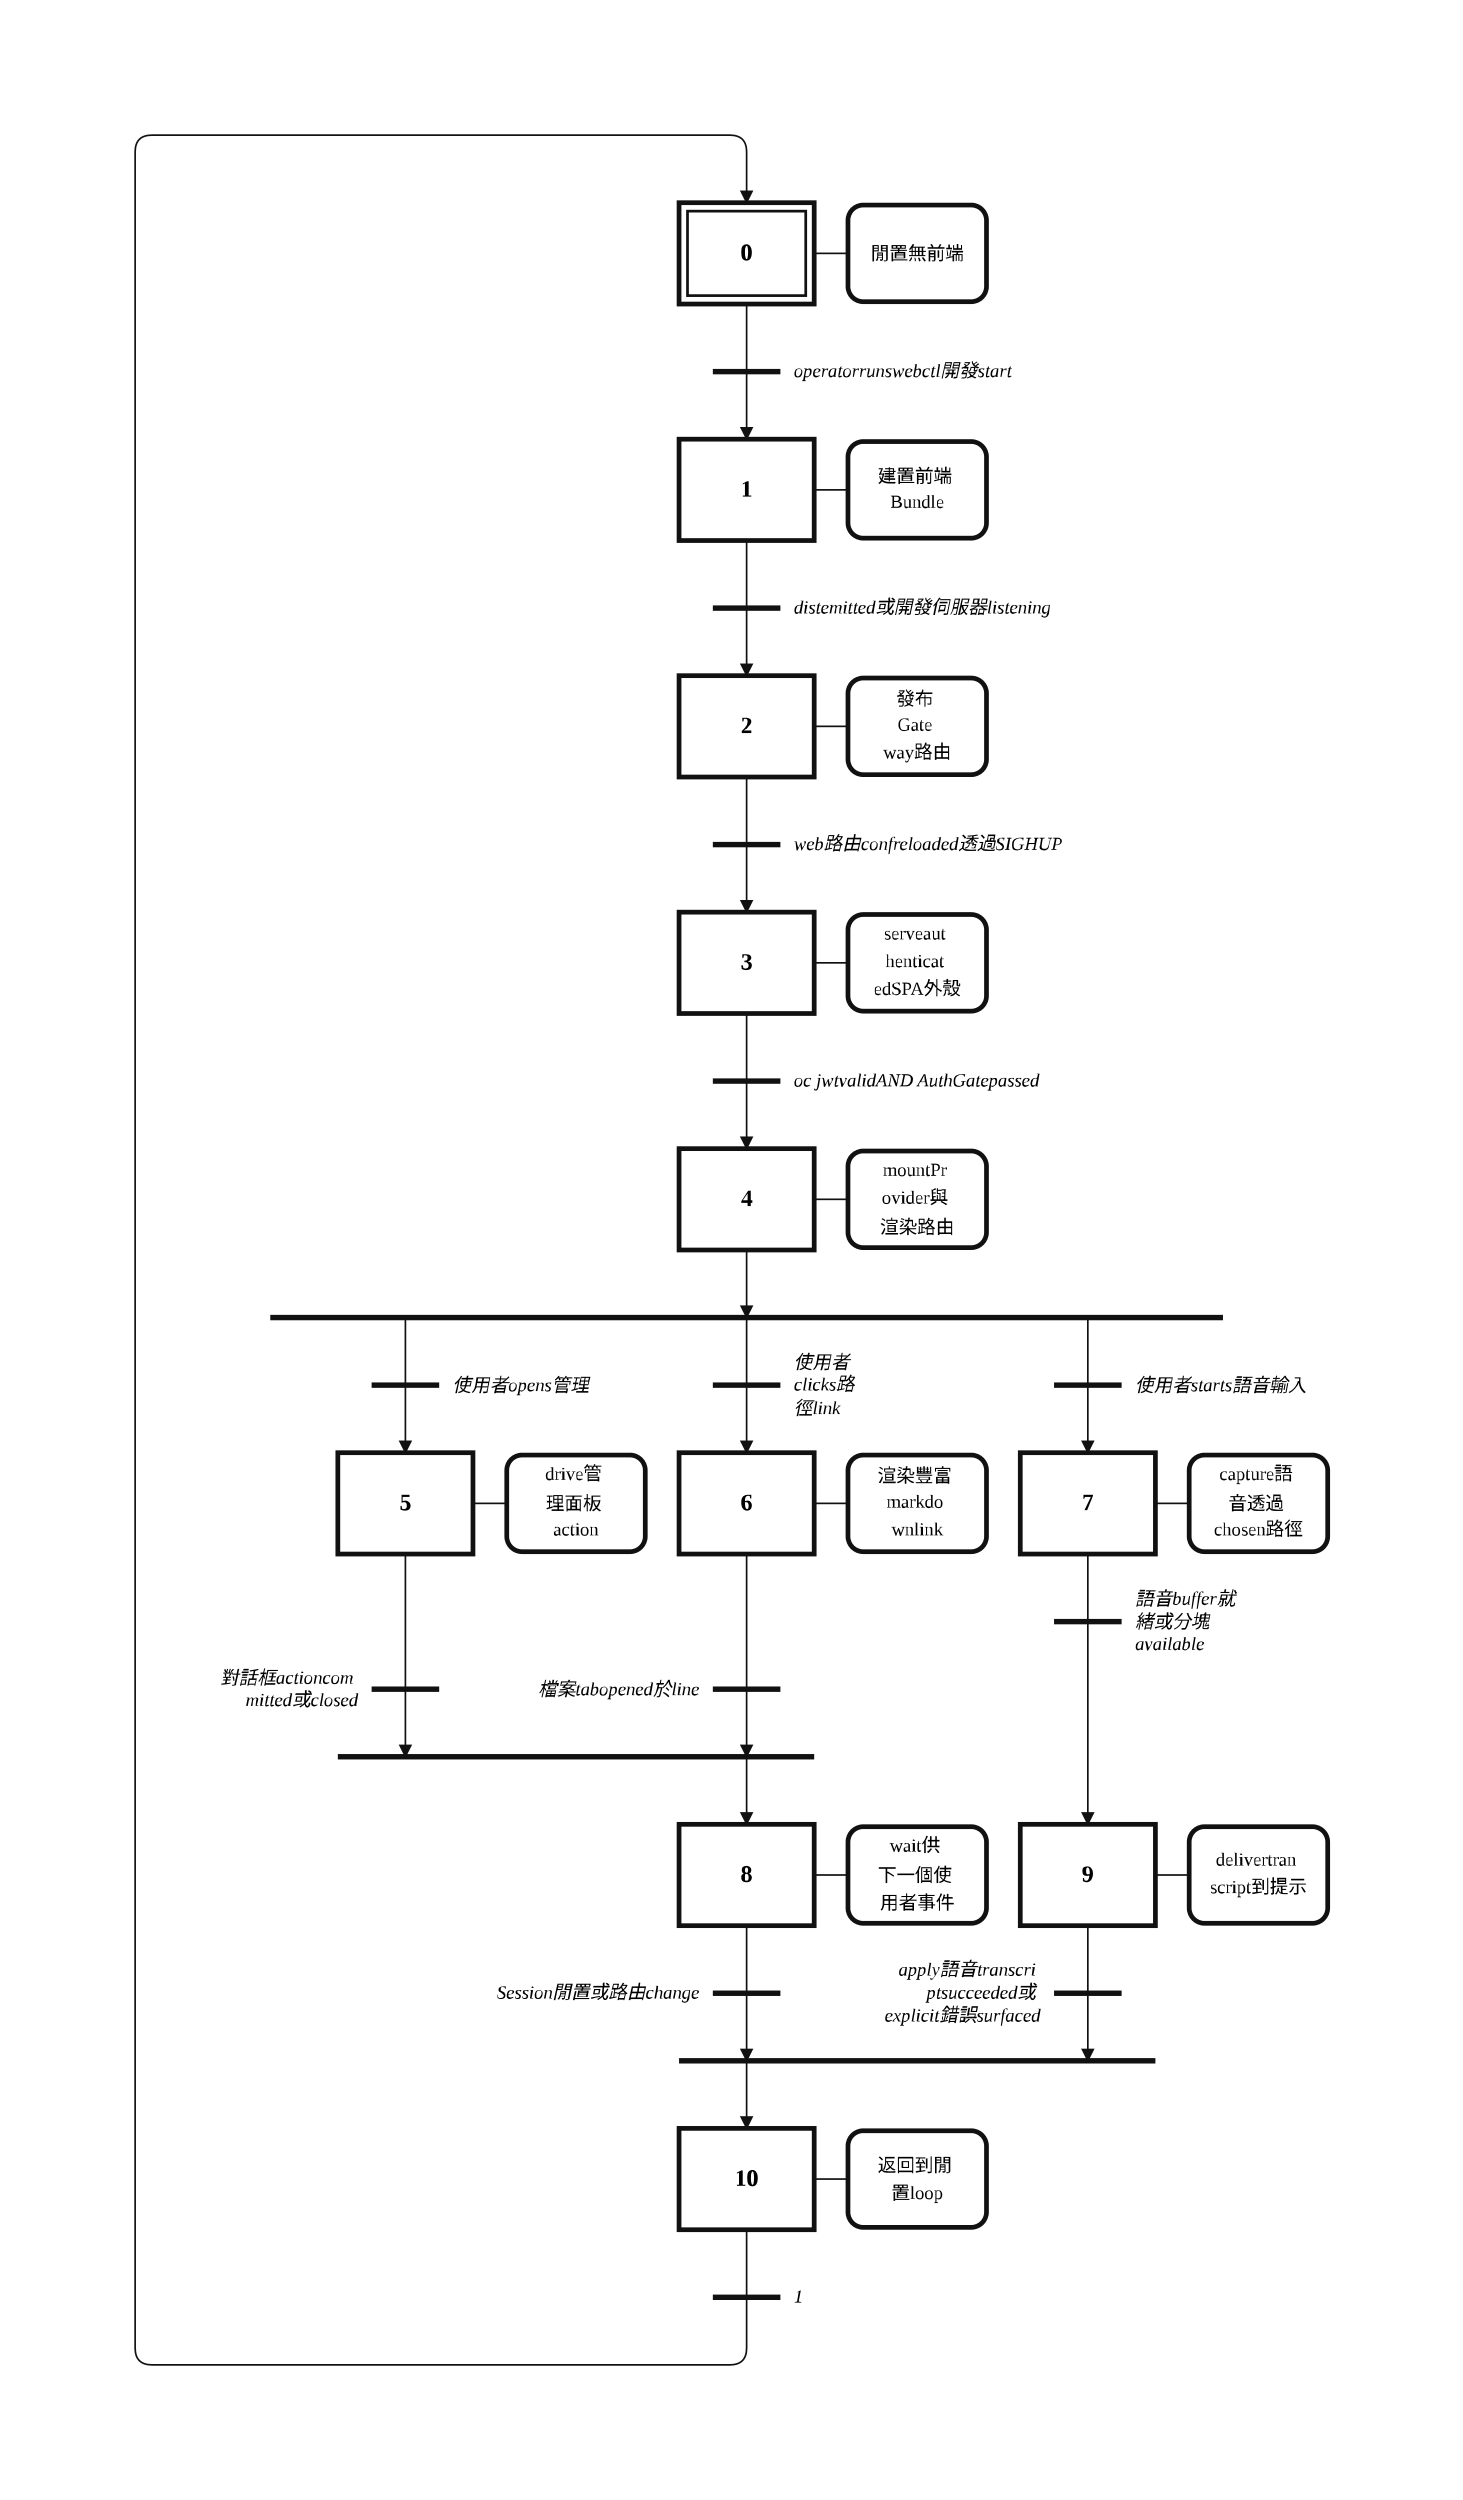
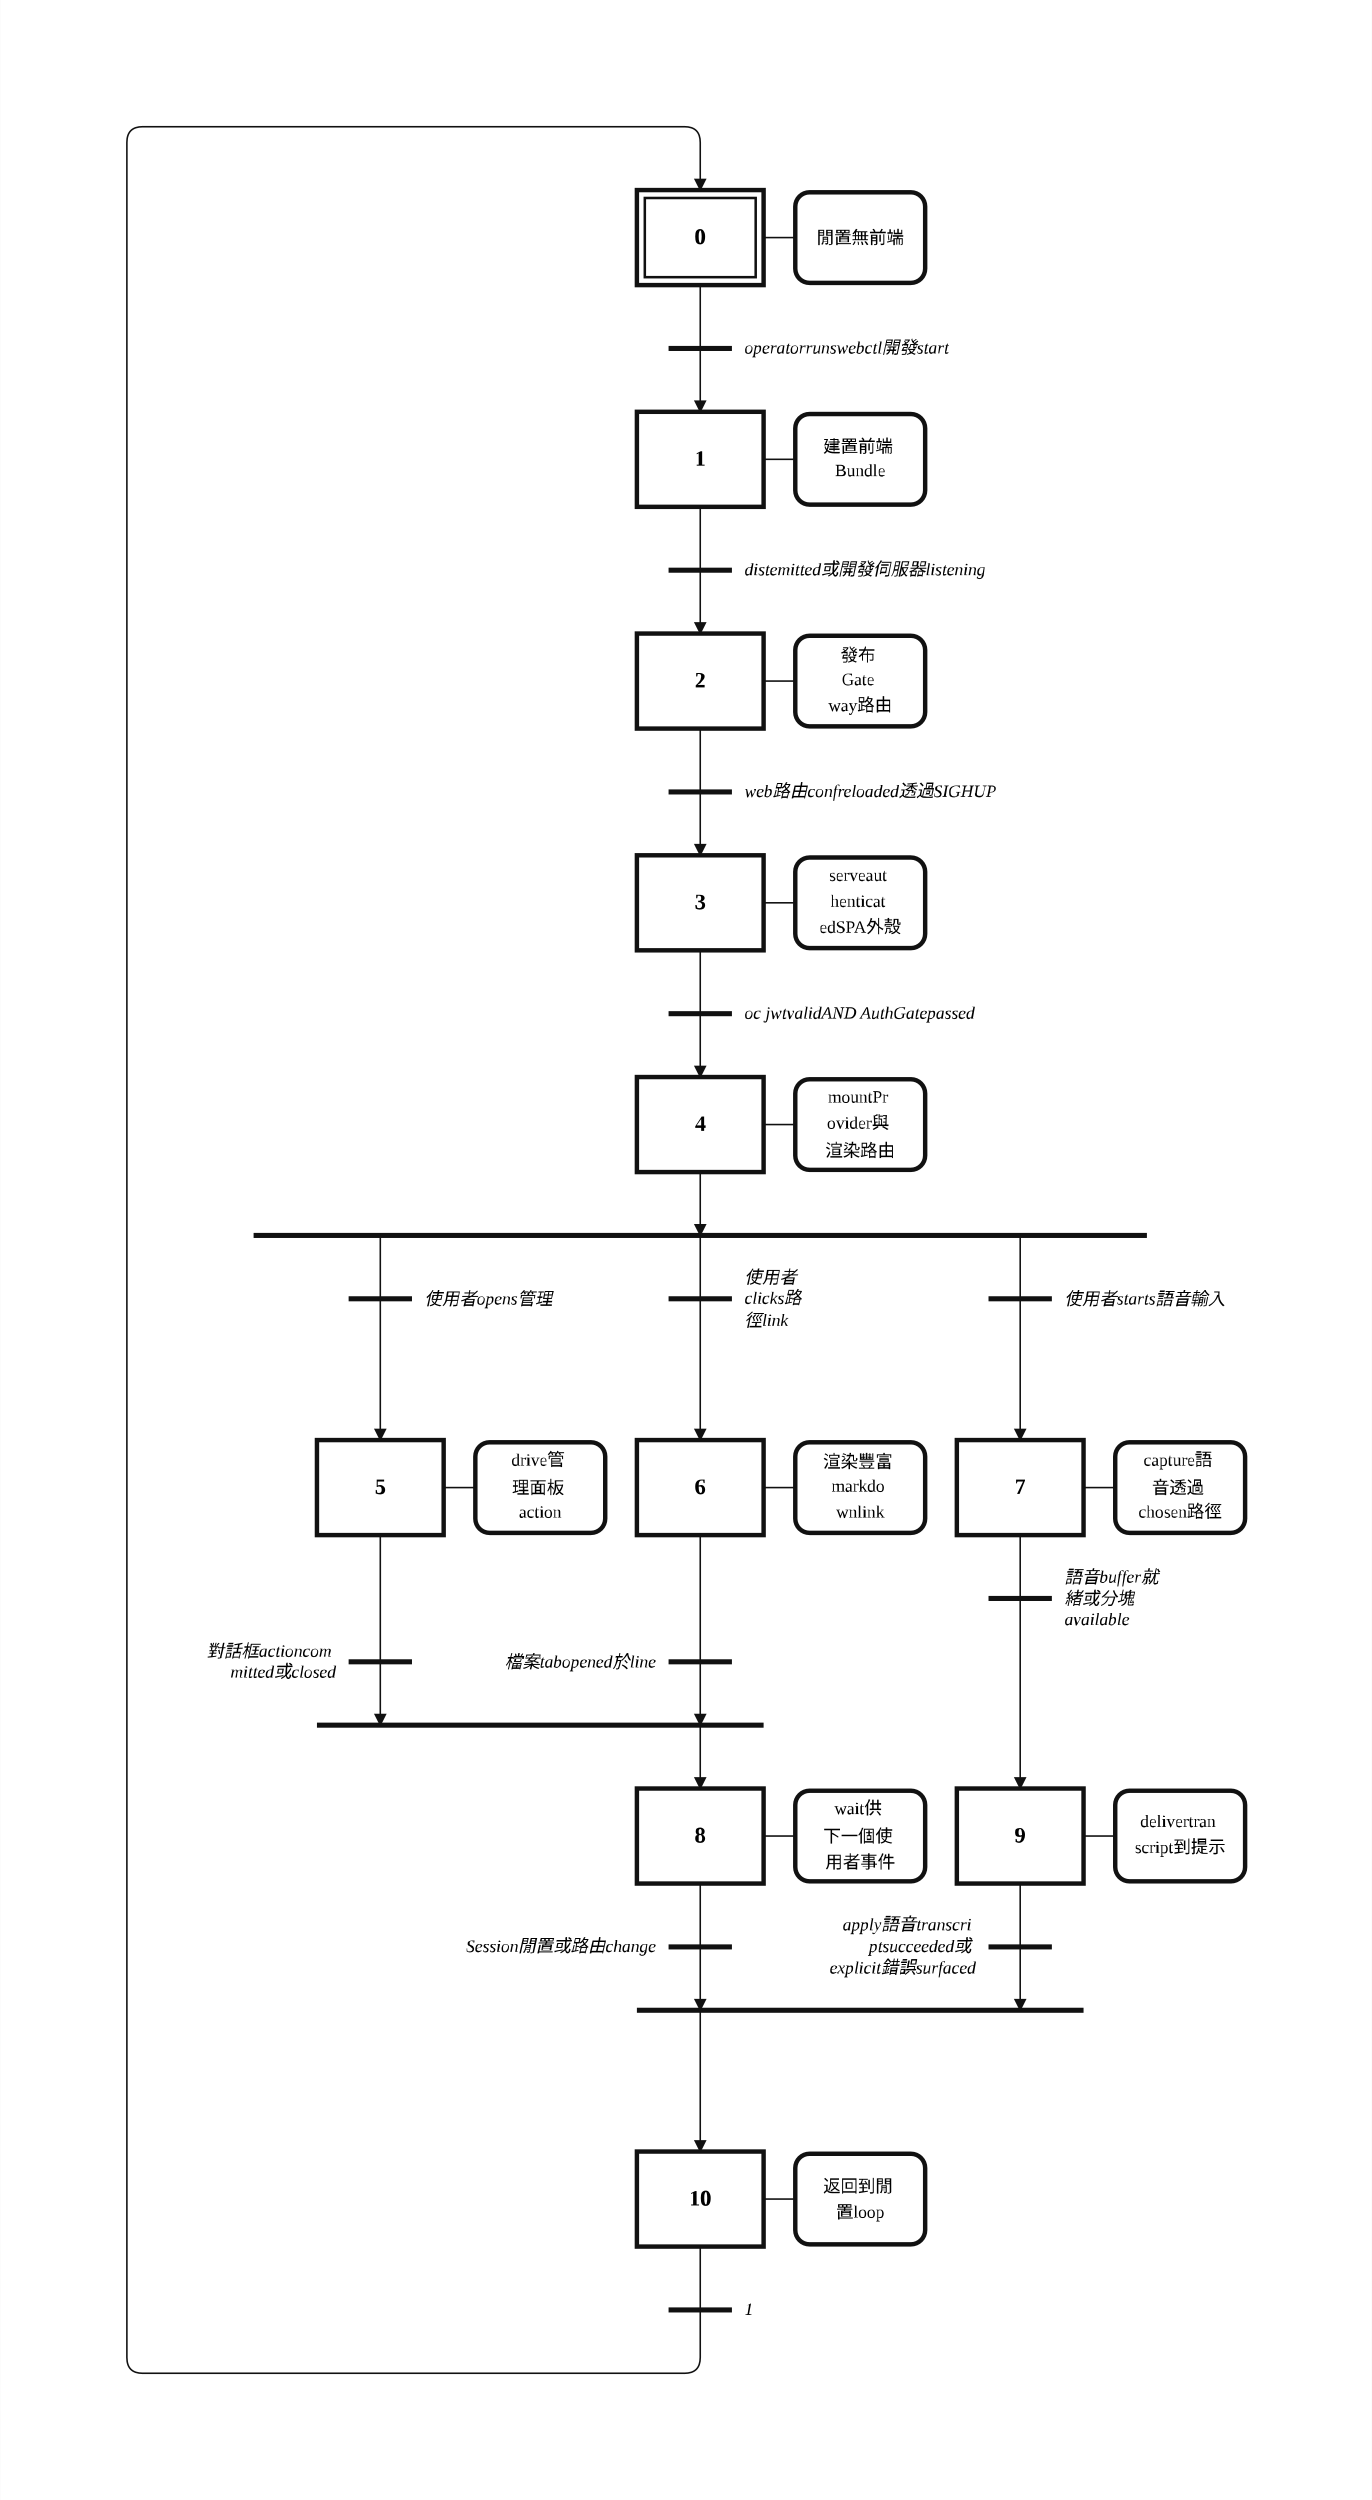
- <svg xmlns="http://www.w3.org/2000/svg" width="866" height="1480" viewBox="-2.00 -2.00 43.30 74.00" role="img">
+ <svg xmlns="http://www.w3.org/2000/svg" width="866" height="1578" viewBox="-2.00 -2.00 43.30 78.92" role="img">
  <style>
.step{fill:#fff;stroke:#111;stroke-width:.14}.step-inner{fill:none;stroke:#111;stroke-width:.08}
.action{fill:#fff;stroke:#111;stroke-width:.14}.gate{stroke:#111;stroke-width:.16}
.edge{fill:none;stroke:#111;stroke-width:.05;stroke-linecap:round;stroke-linejoin:round}.edge-arrow{marker-end:url(#arrow)}
.flyover-mask{stroke:#fff;stroke-width:.12;stroke-linecap:round}
.flyover{fill:none;stroke:#111;stroke-width:.05;stroke-linecap:round}
.junction{fill:#111;stroke:#111;stroke-width:0}.branch-junction{fill:#fff;stroke:#111;stroke-width:.08}
.assoc{stroke:#111;stroke-width:.05}.label{font:bold .7px 'Times New Roman', 'BiauKai', 'DFKai-SB', serif;text-anchor:middle;dominant-baseline:middle}
.action-label{font:.55px 'Times New Roman', 'BiauKai', 'DFKai-SB', serif;text-anchor:middle;dominant-baseline:middle}.gate-label{font:italic .55px 'Times New Roman', 'BiauKai', 'DFKai-SB', serif;text-anchor:start;dominant-baseline:middle}.gate-label-left{font:italic .55px 'Times New Roman', 'BiauKai', 'DFKai-SB', serif;text-anchor:end;dominant-baseline:middle}
</style>
  <defs>
    <marker id="arrow" markerWidth="0.4" markerHeight="0.4" refX="0.36" refY="0.2" orient="auto" markerUnits="userSpaceOnUse">
      <path d="M 0 0 L 0.4 0.2 L 0 0.4 z" fill="#111" />
    </marker>
  </defs>
-   <rect x="-2.00" y="-2.00" width="43.30" height="74.00" fill="white" />
+   <rect x="-2.00" y="-2.00" width="43.30" height="78.92" fill="white" />
  <path class="edge" d="M 20.10 7.00 L 20.10 9.00" />
  <path class="edge edge-arrow" d="M 20.10 9.00 L 20.10 11.00" />
  <path class="edge" d="M 20.10 14.00 L 20.10 16.00" />
  <path class="edge edge-arrow" d="M 20.10 16.00 L 20.10 18.00" />
  <path class="edge" d="M 20.10 21.00 L 20.10 23.00" />
  <path class="edge edge-arrow" d="M 20.10 23.00 L 20.10 25.00" />
  <path class="edge" d="M 20.10 28.00 L 20.10 30.00" />
  <path class="edge edge-arrow" d="M 20.10 30.00 L 20.10 32.00" />
  <path class="edge edge-arrow" d="M 20.10 35.00 L 20.10 37.00" />
-   <path class="edge edge-arrow" d="M 10.00 37.00 L 10.00 41.00" />
-   <path class="edge edge-arrow" d="M 20.10 37.00 L 20.10 41.00" />
-   <path class="edge edge-arrow" d="M 30.20 37.00 L 30.20 41.00" />
-   <path class="edge edge-arrow" d="M 10.00 44.00 L 10.00 50.00" />
-   <path class="edge edge-arrow" d="M 20.10 50.00 L 20.10 52.00" />
-   <path class="edge edge-arrow" d="M 20.10 44.00 L 20.10 50.00" />
-   <path class="edge" d="M 30.20 44.00 L 30.20 46.00" />
-   <path class="edge edge-arrow" d="M 30.20 46.00 L 30.20 52.00" />
-   <path class="edge edge-arrow" d="M 20.10 55.00 L 20.10 59.00" />
-   <path class="edge edge-arrow" d="M 20.10 59.00 L 20.10 61.00" />
-   <path class="edge edge-arrow" d="M 30.20 55.00 L 30.20 59.00" />
-   <path class="edge" d="M 20.10 64.00 L 20.10 66.00" />
-   <path class="edge edge-arrow" d="M 20.10 66.00 L 20.10 67.50 Q 20.10 68.00 19.60 68.00 L 2.50 68.00 Q 2.00 68.00 2.00 67.50 L 2.00 2.50 Q 2.00 2.00 2.50 2.00 L 19.60 2.00 Q 20.10 2.00 20.10 2.50 L 20.10 4.00" />
+   <path class="edge edge-arrow" d="M 10.00 37.00 L 10.00 43.46" />
+   <path class="edge edge-arrow" d="M 20.10 37.00 L 20.10 43.46" />
+   <path class="edge edge-arrow" d="M 30.20 37.00 L 30.20 43.46" />
+   <path class="edge edge-arrow" d="M 10.00 46.46 L 10.00 52.46" />
+   <path class="edge edge-arrow" d="M 20.10 52.46 L 20.10 54.46" />
+   <path class="edge edge-arrow" d="M 20.10 46.46 L 20.10 52.46" />
+   <path class="edge" d="M 30.20 46.46 L 30.20 48.46" />
+   <path class="edge edge-arrow" d="M 30.20 48.46 L 30.20 54.46" />
+   <path class="edge edge-arrow" d="M 20.10 57.46 L 20.10 61.46" />
+   <path class="edge edge-arrow" d="M 20.10 61.46 L 20.10 65.92" />
+   <path class="edge edge-arrow" d="M 30.20 57.46 L 30.20 61.46" />
+   <path class="edge" d="M 20.10 68.92 L 20.10 70.92" />
+   <path class="edge edge-arrow" d="M 20.10 70.92 L 20.10 72.42 Q 20.10 72.92 19.60 72.92 L 2.50 72.92 Q 2.00 72.92 2.00 72.42 L 2.00 2.50 Q 2.00 2.00 2.50 2.00 L 19.60 2.00 Q 20.10 2.00 20.10 2.50 L 20.10 4.00" />
  <rect class="step" x="18.10" y="4.00" width="4.00" height="3.00" />
  <rect class="step-inner" x="18.35" y="4.25" width="3.50" height="2.50" />
  <text class="label" x="20.10" y="5.50">0</text>
  <rect class="step" x="18.10" y="11.00" width="4.00" height="3.00" />
  <text class="label" x="20.10" y="12.50">1</text>
  <rect class="step" x="18.10" y="18.00" width="4.00" height="3.00" />
  <text class="label" x="20.10" y="19.50">2</text>
  <rect class="step" x="18.10" y="25.00" width="4.00" height="3.00" />
  <text class="label" x="20.10" y="26.50">3</text>
  <rect class="step" x="18.10" y="32.00" width="4.00" height="3.00" />
  <text class="label" x="20.10" y="33.50">4</text>
-   <rect class="step" x="8.00" y="41.00" width="4.00" height="3.00" />
-   <text class="label" x="10.00" y="42.50">5</text>
-   <rect class="step" x="18.10" y="41.00" width="4.00" height="3.00" />
-   <text class="label" x="20.10" y="42.50">6</text>
-   <rect class="step" x="28.20" y="41.00" width="4.00" height="3.00" />
-   <text class="label" x="30.20" y="42.50">7</text>
-   <rect class="step" x="18.10" y="52.00" width="4.00" height="3.00" />
-   <text class="label" x="20.10" y="53.50">8</text>
-   <rect class="step" x="28.20" y="52.00" width="4.00" height="3.00" />
-   <text class="label" x="30.20" y="53.50">9</text>
-   <rect class="step" x="18.10" y="61.00" width="4.00" height="3.00" />
-   <text class="label" x="20.10" y="62.50">10</text>
+   <rect class="step" x="8.00" y="43.46" width="4.00" height="3.00" />
+   <text class="label" x="10.00" y="44.96">5</text>
+   <rect class="step" x="18.10" y="43.46" width="4.00" height="3.00" />
+   <text class="label" x="20.10" y="44.96">6</text>
+   <rect class="step" x="28.20" y="43.46" width="4.00" height="3.00" />
+   <text class="label" x="30.20" y="44.96">7</text>
+   <rect class="step" x="18.10" y="54.46" width="4.00" height="3.00" />
+   <text class="label" x="20.10" y="55.96">8</text>
+   <rect class="step" x="28.20" y="54.46" width="4.00" height="3.00" />
+   <text class="label" x="30.20" y="55.96">9</text>
+   <rect class="step" x="18.10" y="65.92" width="4.00" height="3.00" />
+   <text class="label" x="20.10" y="67.42">10</text>
  <line class="assoc" x1="22.10" y1="5.50" x2="23.10" y2="5.50" />
  <rect class="action" x="23.10" y="4.07" width="4.10" height="2.86" rx="0.45" ry="0.45" />
  <text class="action-label" x="25.15" y="5.50">
    <tspan x="25.15" dy="0">閒置無前端</tspan>
  </text>
  <line class="assoc" x1="22.10" y1="12.50" x2="23.10" y2="12.50" />
  <rect class="action" x="23.10" y="11.07" width="4.10" height="2.86" rx="0.45" ry="0.45" />
  <text class="action-label" x="25.15" y="12.09">
    <tspan x="25.15" dy="0">建置前端</tspan>
    <tspan x="25.15" dy="0.82">Bundle</tspan>
  </text>
  <line class="assoc" x1="22.10" y1="19.50" x2="23.10" y2="19.50" />
  <rect class="action" x="23.10" y="18.07" width="4.10" height="2.86" rx="0.45" ry="0.45" />
  <text class="action-label" x="25.15" y="18.68">
    <tspan x="25.15" dy="0">發布</tspan>
    <tspan x="25.15" dy="0.82">Gate</tspan>
    <tspan x="25.15" dy="0.82">way路由</tspan>
  </text>
  <line class="assoc" x1="22.10" y1="26.50" x2="23.10" y2="26.50" />
  <rect class="action" x="23.10" y="25.07" width="4.10" height="2.86" rx="0.45" ry="0.45" />
  <text class="action-label" x="25.15" y="25.68">
    <tspan x="25.15" dy="0">serveaut</tspan>
    <tspan x="25.15" dy="0.82">henticat</tspan>
    <tspan x="25.15" dy="0.82">edSPA外殼</tspan>
  </text>
  <line class="assoc" x1="22.10" y1="33.50" x2="23.10" y2="33.50" />
  <rect class="action" x="23.10" y="32.07" width="4.10" height="2.86" rx="0.45" ry="0.45" />
  <text class="action-label" x="25.15" y="32.68">
    <tspan x="25.15" dy="0">mountPr</tspan>
    <tspan x="25.15" dy="0.82">ovider與</tspan>
    <tspan x="25.15" dy="0.82">渲染路由</tspan>
  </text>
-   <line class="assoc" x1="12.00" y1="42.50" x2="13.00" y2="42.50" />
-   <rect class="action" x="13.00" y="41.07" width="4.10" height="2.86" rx="0.45" ry="0.45" />
-   <text class="action-label" x="15.05" y="41.68">
+   <line class="assoc" x1="12.00" y1="44.96" x2="13.00" y2="44.96" />
+   <rect class="action" x="13.00" y="43.53" width="4.10" height="2.86" rx="0.45" ry="0.45" />
+   <text class="action-label" x="15.05" y="44.14">
    <tspan x="15.05" dy="0">drive管</tspan>
    <tspan x="15.05" dy="0.82">理面板</tspan>
    <tspan x="15.05" dy="0.82">action</tspan>
  </text>
-   <line class="assoc" x1="22.10" y1="42.50" x2="23.10" y2="42.50" />
-   <rect class="action" x="23.10" y="41.07" width="4.10" height="2.86" rx="0.45" ry="0.45" />
-   <text class="action-label" x="25.15" y="41.68">
+   <line class="assoc" x1="22.10" y1="44.96" x2="23.10" y2="44.96" />
+   <rect class="action" x="23.10" y="43.53" width="4.10" height="2.86" rx="0.45" ry="0.45" />
+   <text class="action-label" x="25.15" y="44.14">
    <tspan x="25.15" dy="0">渲染豐富</tspan>
    <tspan x="25.15" dy="0.82">markdo</tspan>
    <tspan x="25.15" dy="0.82">wnlink</tspan>
  </text>
-   <line class="assoc" x1="32.20" y1="42.50" x2="33.20" y2="42.50" />
-   <rect class="action" x="33.20" y="41.07" width="4.10" height="2.86" rx="0.45" ry="0.45" />
-   <text class="action-label" x="35.25" y="41.68">
+   <line class="assoc" x1="32.20" y1="44.96" x2="33.20" y2="44.96" />
+   <rect class="action" x="33.20" y="43.53" width="4.10" height="2.86" rx="0.45" ry="0.45" />
+   <text class="action-label" x="35.25" y="44.14">
    <tspan x="35.25" dy="0">capture語</tspan>
    <tspan x="35.25" dy="0.82">音透過</tspan>
    <tspan x="35.25" dy="0.82">chosen路徑</tspan>
  </text>
-   <line class="assoc" x1="22.10" y1="53.50" x2="23.10" y2="53.50" />
-   <rect class="action" x="23.10" y="52.07" width="4.10" height="2.86" rx="0.45" ry="0.45" />
-   <text class="action-label" x="25.15" y="52.68">
+   <line class="assoc" x1="22.10" y1="55.96" x2="23.10" y2="55.96" />
+   <rect class="action" x="23.10" y="54.53" width="4.10" height="2.86" rx="0.45" ry="0.45" />
+   <text class="action-label" x="25.15" y="55.14">
    <tspan x="25.15" dy="0">wait供</tspan>
    <tspan x="25.15" dy="0.82">下一個使</tspan>
    <tspan x="25.15" dy="0.82">用者事件</tspan>
  </text>
-   <line class="assoc" x1="32.20" y1="53.50" x2="33.20" y2="53.50" />
-   <rect class="action" x="33.20" y="52.07" width="4.10" height="2.86" rx="0.45" ry="0.45" />
-   <text class="action-label" x="35.25" y="53.09">
+   <line class="assoc" x1="32.20" y1="55.96" x2="33.20" y2="55.96" />
+   <rect class="action" x="33.20" y="54.53" width="4.10" height="2.86" rx="0.45" ry="0.45" />
+   <text class="action-label" x="35.25" y="55.55">
    <tspan x="35.25" dy="0">delivertran</tspan>
    <tspan x="35.25" dy="0.82">script到提示</tspan>
  </text>
-   <line class="assoc" x1="22.10" y1="62.50" x2="23.10" y2="62.50" />
-   <rect class="action" x="23.10" y="61.07" width="4.10" height="2.86" rx="0.45" ry="0.45" />
-   <text class="action-label" x="25.15" y="62.09">
+   <line class="assoc" x1="22.10" y1="67.42" x2="23.10" y2="67.42" />
+   <rect class="action" x="23.10" y="65.99" width="4.10" height="2.86" rx="0.45" ry="0.45" />
+   <text class="action-label" x="25.15" y="67.01">
    <tspan x="25.15" dy="0">返回到閒</tspan>
    <tspan x="25.15" dy="0.82">置loop</tspan>
  </text>
  <line class="gate" x1="19.10" y1="9.00" x2="21.10" y2="9.00" />
  <text class="gate-label" x="21.50" y="9.00">
    <tspan x="21.50" dy="0">operatorrunswebctl開發start</tspan>
  </text>
  <line class="gate" x1="19.10" y1="16.00" x2="21.10" y2="16.00" />
  <text class="gate-label" x="21.50" y="16.00">
    <tspan x="21.50" dy="0">distemitted或開發伺服器listening</tspan>
  </text>
  <line class="gate" x1="19.10" y1="23.00" x2="21.10" y2="23.00" />
  <text class="gate-label" x="21.50" y="23.00">
    <tspan x="21.50" dy="0">web路由confreloaded透過SIGHUP</tspan>
  </text>
  <line class="gate" x1="19.10" y1="30.00" x2="21.10" y2="30.00" />
  <text class="gate-label" x="21.50" y="30.00">
    <tspan x="21.50" dy="0">oc jwtvalidAND AuthGatepassed</tspan>
  </text>
  <line class="gate" x1="6.00" y1="37.00" x2="34.20" y2="37.00" />
-   <line class="gate" x1="8.00" y1="50.00" x2="22.10" y2="50.00" />
-   <line class="gate" x1="29.20" y1="46.00" x2="31.20" y2="46.00" />
-   <text class="gate-label" x="31.60" y="45.32">
+   <line class="gate" x1="8.00" y1="52.46" x2="22.10" y2="52.46" />
+   <line class="gate" x1="29.20" y1="48.46" x2="31.20" y2="48.46" />
+   <text class="gate-label" x="31.60" y="47.78">
    <tspan x="31.60" dy="0">語音buffer就</tspan>
    <tspan x="31.60" dy="0.68">緒或分塊</tspan>
    <tspan x="31.60" dy="0.68">available</tspan>
  </text>
-   <line class="gate" x1="18.10" y1="59.00" x2="32.20" y2="59.00" />
-   <line class="gate" x1="19.10" y1="66.00" x2="21.10" y2="66.00" />
-   <text class="gate-label" x="21.50" y="66.00">
+   <line class="gate" x1="18.10" y1="61.46" x2="32.20" y2="61.46" />
+   <line class="gate" x1="19.10" y1="70.92" x2="21.10" y2="70.92" />
+   <text class="gate-label" x="21.50" y="70.92">
    <tspan x="21.50" dy="0">1</tspan>
  </text>
  <line class="gate" x1="9.00" y1="39.00" x2="11.00" y2="39.00" />
  <text class="gate-label" x="11.40" y="39.00">
    <tspan x="11.40" dy="0">使用者opens管理</tspan>
  </text>
  <line class="gate" x1="19.10" y1="39.00" x2="21.10" y2="39.00" />
  <text class="gate-label" x="21.50" y="38.32">
    <tspan x="21.50" dy="0">使用者</tspan>
    <tspan x="21.50" dy="0.68">clicks路</tspan>
    <tspan x="21.50" dy="0.68">徑link</tspan>
  </text>
  <line class="gate" x1="29.20" y1="39.00" x2="31.20" y2="39.00" />
  <text class="gate-label" x="31.60" y="39.00">
    <tspan x="31.60" dy="0">使用者starts語音輸入</tspan>
  </text>
-   <line class="gate" x1="9.00" y1="48.00" x2="11.00" y2="48.00" />
-   <text class="gate-label-left" x="8.60" y="47.66">
+   <line class="gate" x1="9.00" y1="50.46" x2="11.00" y2="50.46" />
+   <text class="gate-label-left" x="8.60" y="50.12">
    <tspan x="8.60" dy="0">對話框actioncom</tspan>
    <tspan x="8.60" dy="0.68">mitted或closed</tspan>
  </text>
-   <line class="gate" x1="19.10" y1="48.00" x2="21.10" y2="48.00" />
-   <text class="gate-label-left" x="18.70" y="48.00">
+   <line class="gate" x1="19.10" y1="50.46" x2="21.10" y2="50.46" />
+   <text class="gate-label-left" x="18.70" y="50.46">
    <tspan x="18.70" dy="0">檔案tabopened於line</tspan>
  </text>
-   <line class="gate" x1="19.10" y1="57.00" x2="21.10" y2="57.00" />
-   <text class="gate-label-left" x="18.70" y="57.00">
+   <line class="gate" x1="19.10" y1="59.46" x2="21.10" y2="59.46" />
+   <text class="gate-label-left" x="18.70" y="59.46">
    <tspan x="18.70" dy="0">Session閒置或路由change</tspan>
  </text>
-   <line class="gate" x1="29.20" y1="57.00" x2="31.20" y2="57.00" />
-   <text class="gate-label-left" x="28.80" y="56.32">
+   <line class="gate" x1="29.20" y1="59.46" x2="31.20" y2="59.46" />
+   <text class="gate-label-left" x="28.80" y="58.78">
    <tspan x="28.80" dy="0">apply語音transcri</tspan>
    <tspan x="28.80" dy="0.68">ptsucceeded或</tspan>
    <tspan x="28.80" dy="0.68">explicit錯誤surfaced</tspan>
  </text>
</svg>
